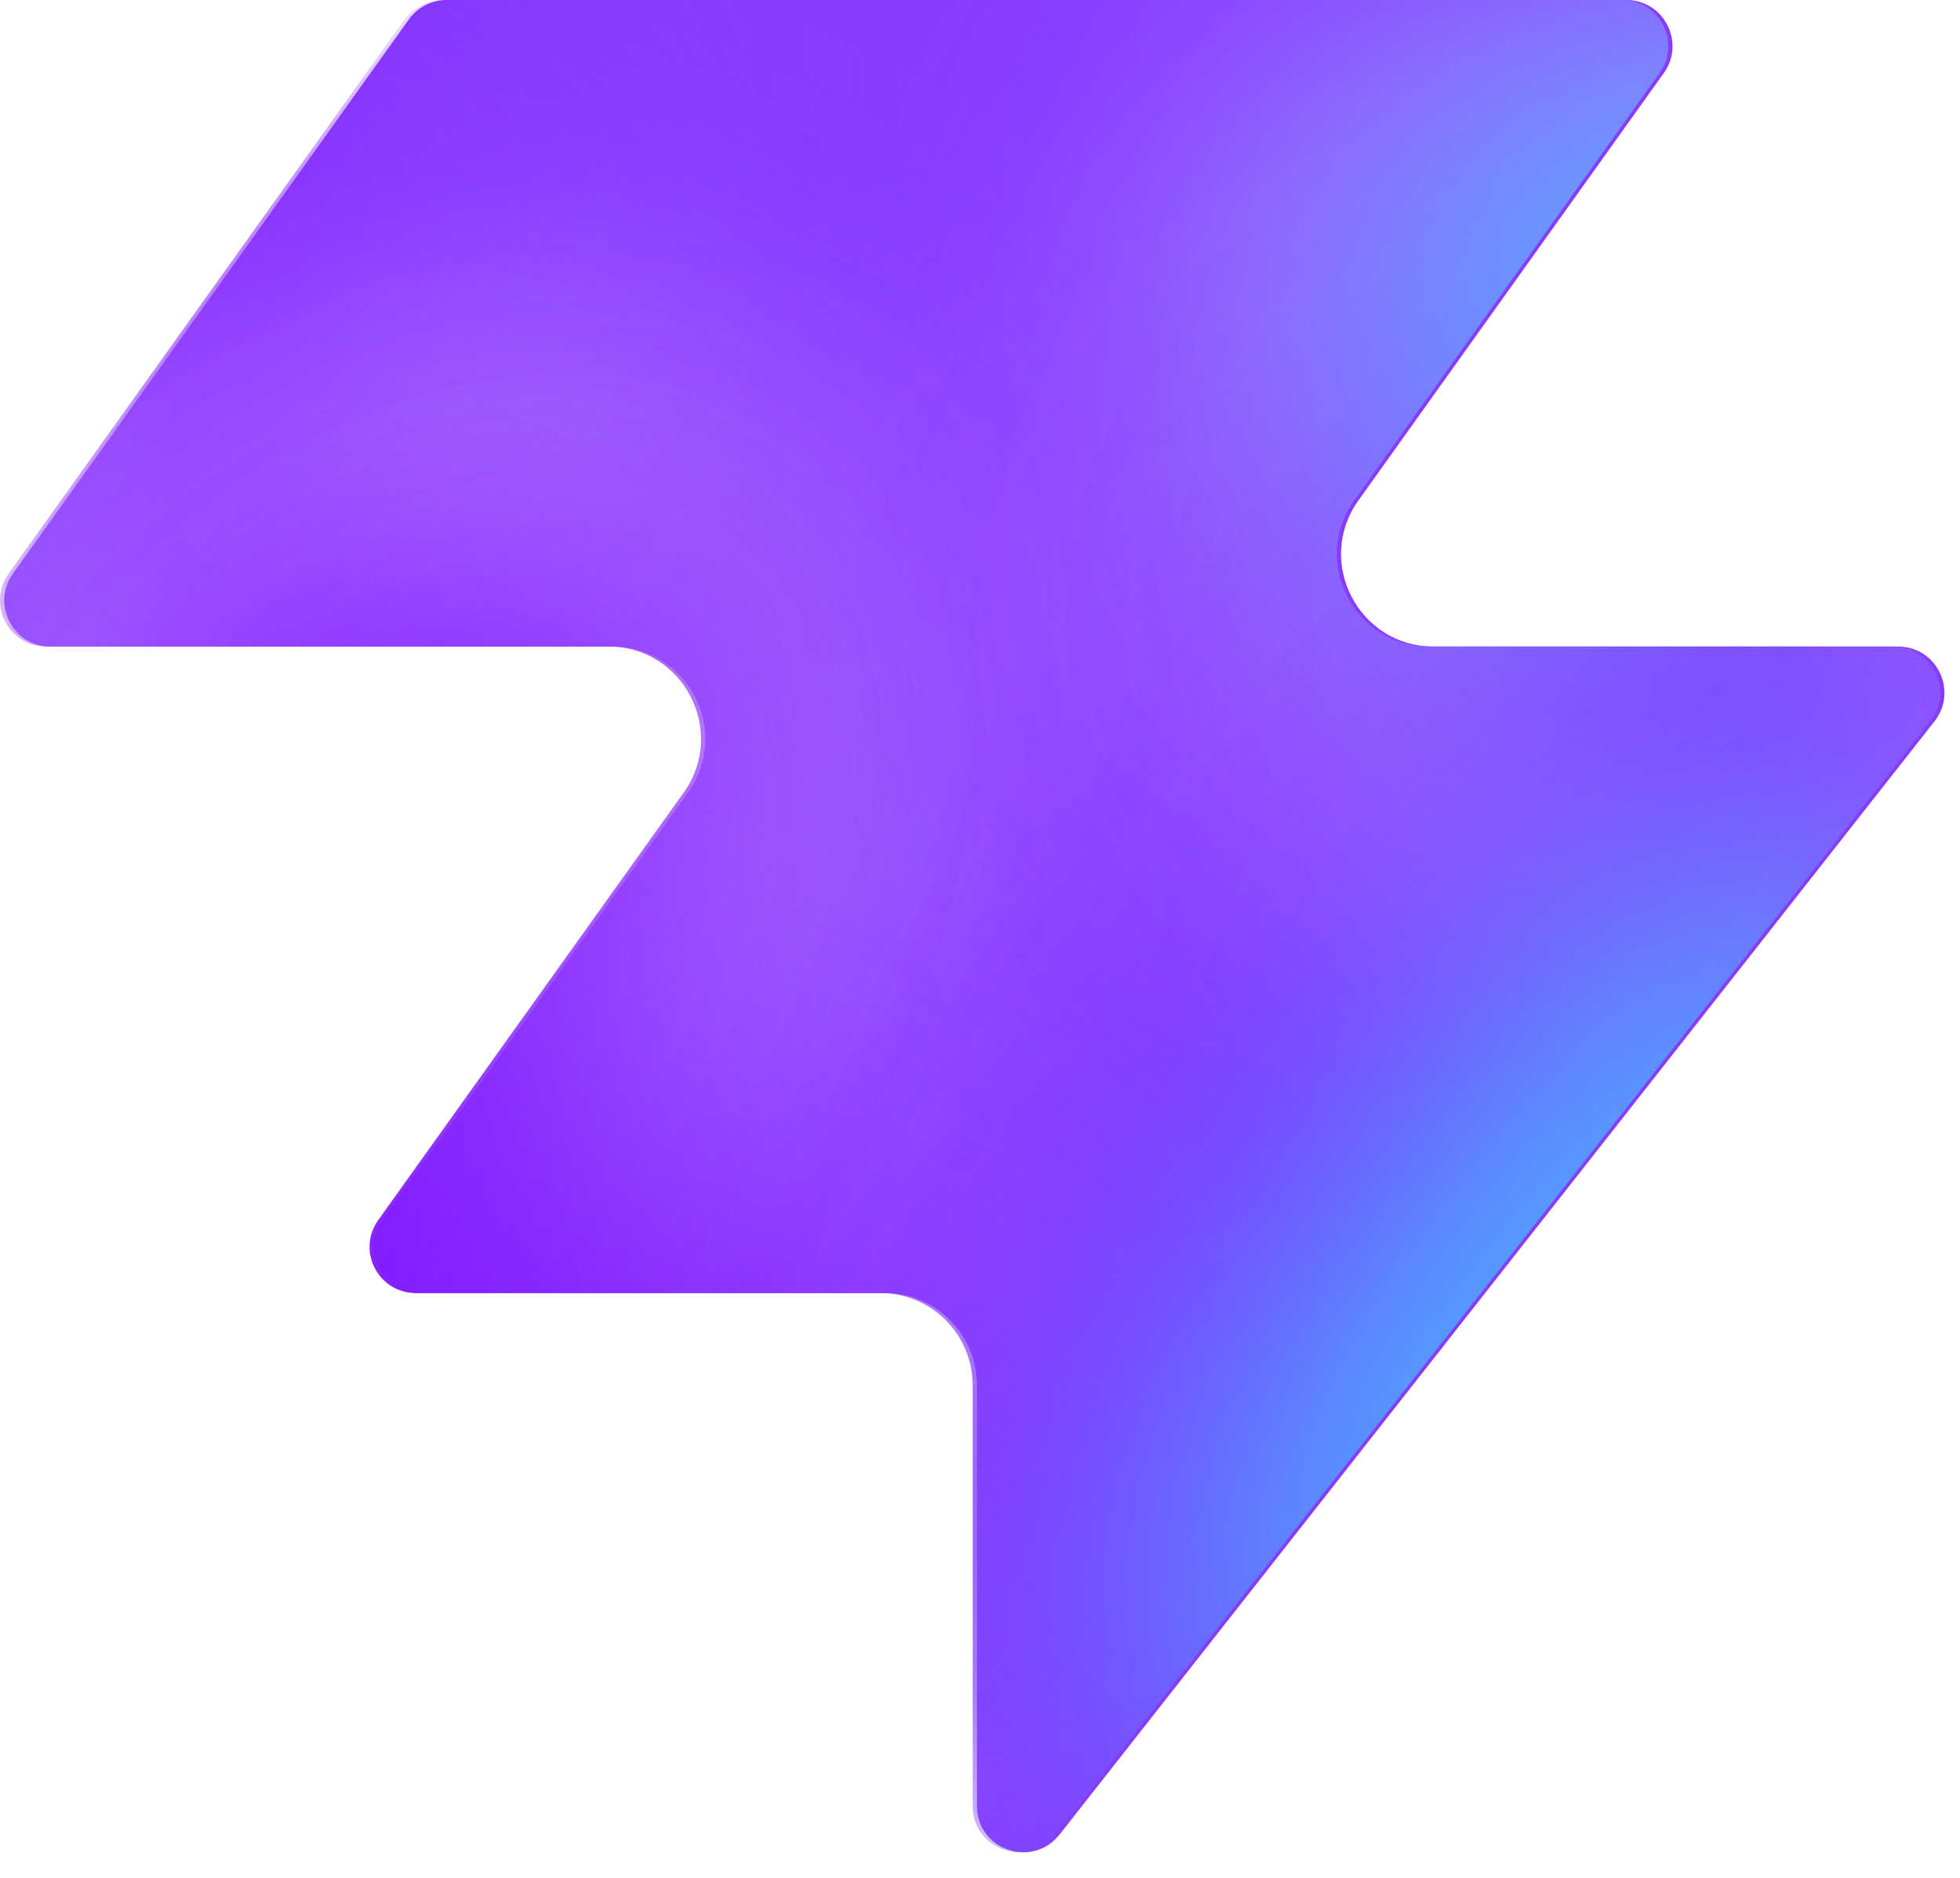
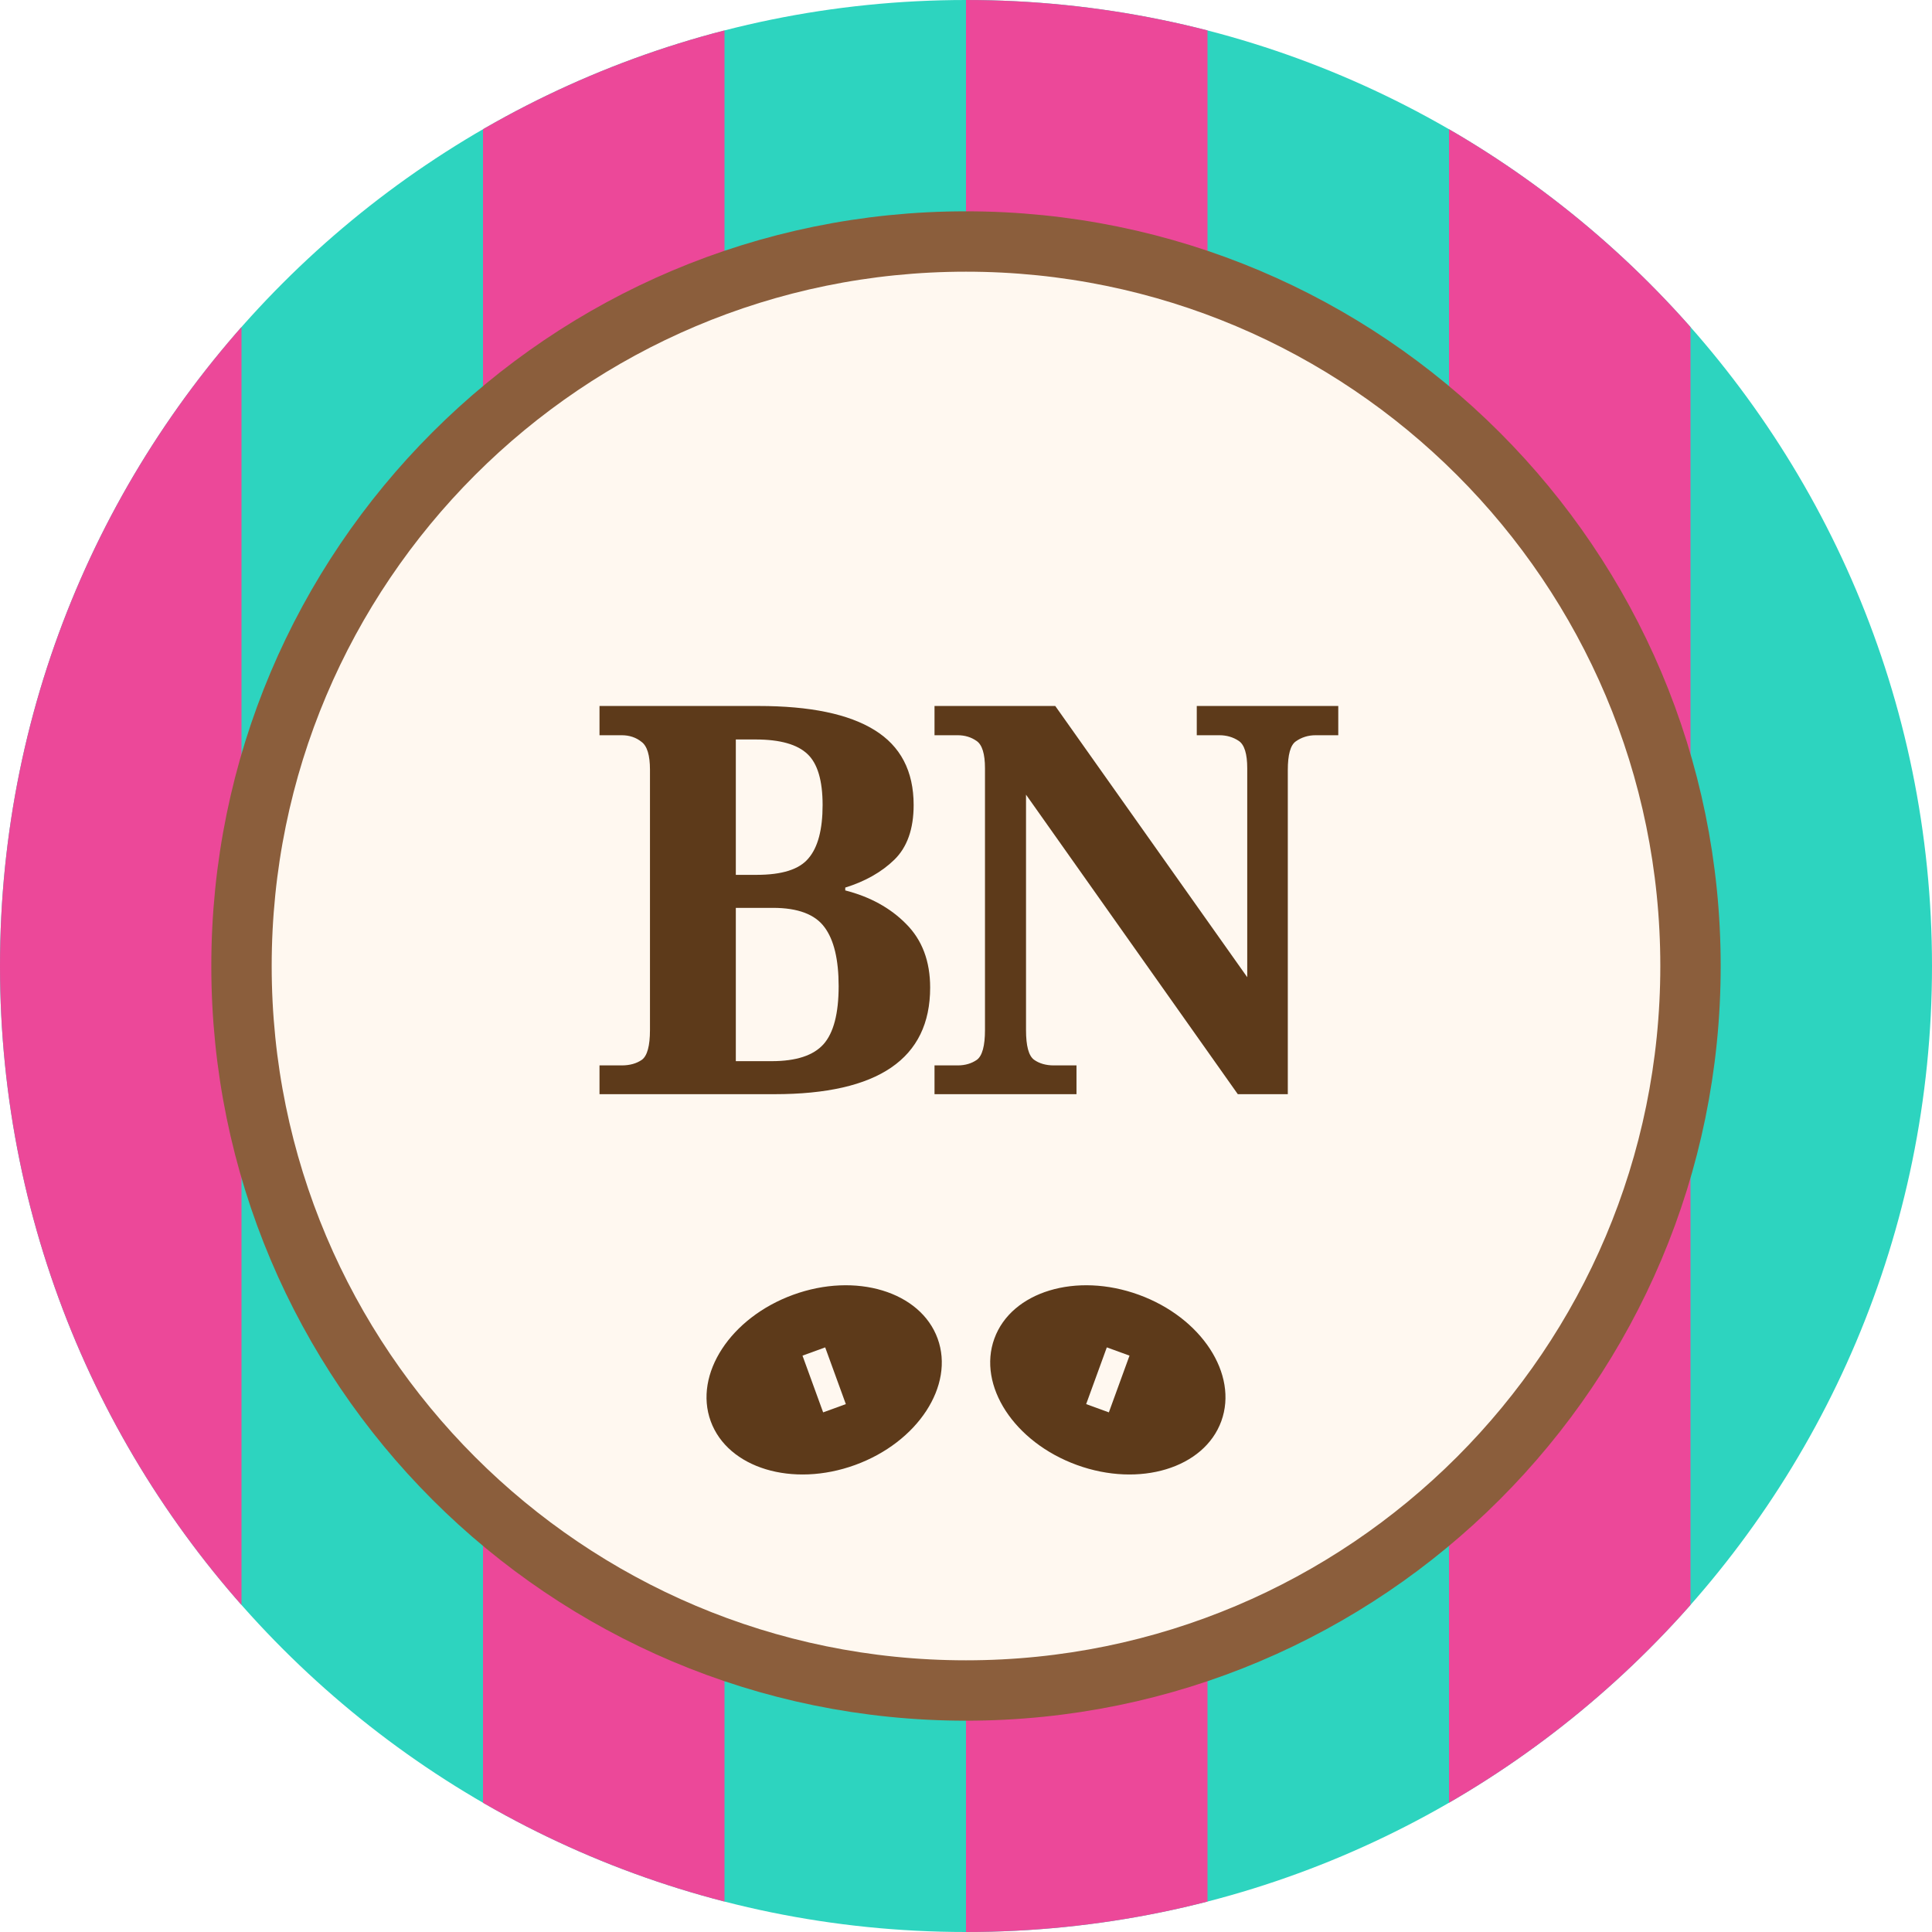
- <svg xmlns="http://www.w3.org/2000/svg" width="48" height="46" fill="none" viewBox="0 0 48 46">
-   <path fill="#863bff" d="M25.946 44.938c-.664.845-2.021.375-2.021-.698V33.937a2.26 2.26 0 0 0-2.262-2.262H10.287c-.92 0-1.456-1.04-.92-1.788l7.48-10.471c1.07-1.497 0-3.578-1.842-3.578H1.237c-.92 0-1.456-1.04-.92-1.788L10.013.474c.214-.297.556-.474.92-.474h28.894c.92 0 1.456 1.04.92 1.788l-7.48 10.471c-1.07 1.498 0 3.579 1.842 3.579h11.377c.943 0 1.473 1.088.89 1.83L25.947 44.94z" style="fill:#863bff;fill:color(display-p3 .525 .23 1);fill-opacity:1" />
-   <mask id="a" width="48" height="46" x="0" y="0" maskUnits="userSpaceOnUse" style="mask-type:alpha">
-     <path fill="#000" d="M25.842 44.938c-.664.844-2.021.375-2.021-.698V33.937a2.26 2.26 0 0 0-2.262-2.262H10.183c-.92 0-1.456-1.04-.92-1.788l7.48-10.471c1.07-1.498 0-3.579-1.842-3.579H1.133c-.92 0-1.456-1.04-.92-1.787L9.91.473c.214-.297.556-.474.92-.474h28.894c.92 0 1.456 1.04.92 1.788l-7.48 10.471c-1.07 1.498 0 3.578 1.842 3.578h11.377c.943 0 1.473 1.088.89 1.832L25.843 44.94z" style="fill:#000;fill-opacity:1" />
-   </mask>
-   <g mask="url(#a)">
-     <g filter="url(#b)">
-       <ellipse cx="5.508" cy="14.704" fill="#ede6ff" rx="5.508" ry="14.704" style="fill:#ede6ff;fill:color(display-p3 .927 .903 1);fill-opacity:1" transform="matrix(.00324 1 1 -.00324 -4.47 31.516)" />
-     </g>
-     <g filter="url(#c)">
-       <ellipse cx="10.399" cy="29.851" fill="#ede6ff" rx="10.399" ry="29.851" style="fill:#ede6ff;fill:color(display-p3 .927 .903 1);fill-opacity:1" transform="matrix(.00324 1 1 -.00324 -39.328 7.883)" />
-     </g>
-     <g filter="url(#d)">
-       <ellipse cx="5.508" cy="30.487" fill="#7e14ff" rx="5.508" ry="30.487" style="fill:#7e14ff;fill:color(display-p3 .492 .077 1);fill-opacity:1" transform="rotate(89.814 -25.913 -14.639)scale(1 -1)" />
-     </g>
-     <g filter="url(#e)">
-       <ellipse cx="5.508" cy="30.599" fill="#7e14ff" rx="5.508" ry="30.599" style="fill:#7e14ff;fill:color(display-p3 .492 .077 1);fill-opacity:1" transform="rotate(89.814 -32.644 -3.334)scale(1 -1)" />
-     </g>
-     <g filter="url(#f)">
-       <ellipse cx="5.508" cy="30.599" fill="#7e14ff" rx="5.508" ry="30.599" style="fill:#7e14ff;fill:color(display-p3 .492 .077 1);fill-opacity:1" transform="matrix(.00324 1 1 -.00324 -34.34 30.47)" />
-     </g>
-     <g filter="url(#g)">
-       <ellipse cx="14.072" cy="22.078" fill="#ede6ff" rx="14.072" ry="22.078" style="fill:#ede6ff;fill:color(display-p3 .927 .903 1);fill-opacity:1" transform="rotate(93.35 24.506 48.493)scale(-1 1)" />
-     </g>
-     <g filter="url(#h)">
-       <ellipse cx="3.47" cy="21.501" fill="#7e14ff" rx="3.47" ry="21.501" style="fill:#7e14ff;fill:color(display-p3 .492 .077 1);fill-opacity:1" transform="rotate(89.009 28.708 47.59)scale(-1 1)" />
-     </g>
-     <g filter="url(#i)">
-       <ellipse cx="3.47" cy="21.501" fill="#7e14ff" rx="3.47" ry="21.501" style="fill:#7e14ff;fill:color(display-p3 .492 .077 1);fill-opacity:1" transform="rotate(89.009 28.708 47.59)scale(-1 1)" />
-     </g>
-     <g filter="url(#j)">
-       <ellipse cx=".387" cy="8.972" fill="#7e14ff" rx="4.407" ry="29.108" style="fill:#7e14ff;fill:color(display-p3 .492 .077 1);fill-opacity:1" transform="rotate(39.51 .387 8.972)" />
-     </g>
-     <g filter="url(#k)">
-       <ellipse cx="47.523" cy="-6.092" fill="#7e14ff" rx="4.407" ry="29.108" style="fill:#7e14ff;fill:color(display-p3 .492 .077 1);fill-opacity:1" transform="rotate(37.892 47.523 -6.092)" />
-     </g>
-     <g filter="url(#l)">
-       <ellipse cx="41.412" cy="6.333" fill="#47bfff" rx="5.971" ry="9.665" style="fill:#47bfff;fill:color(display-p3 .28 .748 1);fill-opacity:1" transform="rotate(37.892 41.412 6.333)" />
-     </g>
-     <g filter="url(#m)">
-       <ellipse cx="-1.879" cy="38.332" fill="#7e14ff" rx="4.407" ry="29.108" style="fill:#7e14ff;fill:color(display-p3 .492 .077 1);fill-opacity:1" transform="rotate(37.892 -1.88 38.332)" />
-     </g>
-     <g filter="url(#n)">
-       <ellipse cx="-1.879" cy="38.332" fill="#7e14ff" rx="4.407" ry="29.108" style="fill:#7e14ff;fill:color(display-p3 .492 .077 1);fill-opacity:1" transform="rotate(37.892 -1.88 38.332)" />
-     </g>
-     <g filter="url(#o)">
-       <ellipse cx="35.651" cy="29.907" fill="#7e14ff" rx="4.407" ry="29.108" style="fill:#7e14ff;fill:color(display-p3 .492 .077 1);fill-opacity:1" transform="rotate(37.892 35.651 29.907)" />
-     </g>
-     <g filter="url(#p)">
-       <ellipse cx="38.418" cy="32.4" fill="#47bfff" rx="5.971" ry="15.297" style="fill:#47bfff;fill:color(display-p3 .28 .748 1);fill-opacity:1" transform="rotate(37.892 38.418 32.4)" />
-     </g>
+ <svg xmlns="http://www.w3.org/2000/svg" viewBox="0 0 64 64" width="64" height="64">
+   <defs>
+     <clipPath id="clip">
+       <circle cx="32" cy="32" r="32" />
+     </clipPath>
+   </defs>
+   <g clip-path="url(#clip)">
+     <rect width="64" height="64" fill="#2dd4bf" />
+     <rect x="0" width="8" height="64" fill="#ec4899" />
+     <rect x="16" width="8" height="64" fill="#ec4899" />
+     <rect x="32" width="8" height="64" fill="#ec4899" />
+     <rect x="48" width="8" height="64" fill="#ec4899" />
  </g>
-   <defs>
-     <filter id="b" width="60.045" height="41.654" x="-19.77" y="16.149" color-interpolation-filters="sRGB" filterUnits="userSpaceOnUse">
-       <feFlood flood-opacity="0" result="BackgroundImageFix" />
-       <feBlend in="SourceGraphic" in2="BackgroundImageFix" result="shape" />
-       <feGaussianBlur result="effect1_foregroundBlur_2002_17158" stdDeviation="7.659" />
-     </filter>
-     <filter id="c" width="90.34" height="51.437" x="-54.613" y="-7.533" color-interpolation-filters="sRGB" filterUnits="userSpaceOnUse">
-       <feFlood flood-opacity="0" result="BackgroundImageFix" />
-       <feBlend in="SourceGraphic" in2="BackgroundImageFix" result="shape" />
-       <feGaussianBlur result="effect1_foregroundBlur_2002_17158" stdDeviation="7.659" />
-     </filter>
-     <filter id="d" width="79.355" height="29.4" x="-49.64" y="2.03" color-interpolation-filters="sRGB" filterUnits="userSpaceOnUse">
-       <feFlood flood-opacity="0" result="BackgroundImageFix" />
-       <feBlend in="SourceGraphic" in2="BackgroundImageFix" result="shape" />
-       <feGaussianBlur result="effect1_foregroundBlur_2002_17158" stdDeviation="4.596" />
-     </filter>
-     <filter id="e" width="79.579" height="29.4" x="-45.045" y="20.029" color-interpolation-filters="sRGB" filterUnits="userSpaceOnUse">
-       <feFlood flood-opacity="0" result="BackgroundImageFix" />
-       <feBlend in="SourceGraphic" in2="BackgroundImageFix" result="shape" />
-       <feGaussianBlur result="effect1_foregroundBlur_2002_17158" stdDeviation="4.596" />
-     </filter>
-     <filter id="f" width="79.579" height="29.4" x="-43.513" y="21.178" color-interpolation-filters="sRGB" filterUnits="userSpaceOnUse">
-       <feFlood flood-opacity="0" result="BackgroundImageFix" />
-       <feBlend in="SourceGraphic" in2="BackgroundImageFix" result="shape" />
-       <feGaussianBlur result="effect1_foregroundBlur_2002_17158" stdDeviation="4.596" />
-     </filter>
-     <filter id="g" width="74.749" height="58.852" x="15.756" y="-17.901" color-interpolation-filters="sRGB" filterUnits="userSpaceOnUse">
-       <feFlood flood-opacity="0" result="BackgroundImageFix" />
-       <feBlend in="SourceGraphic" in2="BackgroundImageFix" result="shape" />
-       <feGaussianBlur result="effect1_foregroundBlur_2002_17158" stdDeviation="7.659" />
-     </filter>
-     <filter id="h" width="61.377" height="25.362" x="23.548" y="2.284" color-interpolation-filters="sRGB" filterUnits="userSpaceOnUse">
-       <feFlood flood-opacity="0" result="BackgroundImageFix" />
-       <feBlend in="SourceGraphic" in2="BackgroundImageFix" result="shape" />
-       <feGaussianBlur result="effect1_foregroundBlur_2002_17158" stdDeviation="4.596" />
-     </filter>
-     <filter id="i" width="61.377" height="25.362" x="23.548" y="2.284" color-interpolation-filters="sRGB" filterUnits="userSpaceOnUse">
-       <feFlood flood-opacity="0" result="BackgroundImageFix" />
-       <feBlend in="SourceGraphic" in2="BackgroundImageFix" result="shape" />
-       <feGaussianBlur result="effect1_foregroundBlur_2002_17158" stdDeviation="4.596" />
-     </filter>
-     <filter id="j" width="56.045" height="63.649" x="-27.636" y="-22.853" color-interpolation-filters="sRGB" filterUnits="userSpaceOnUse">
-       <feFlood flood-opacity="0" result="BackgroundImageFix" />
-       <feBlend in="SourceGraphic" in2="BackgroundImageFix" result="shape" />
-       <feGaussianBlur result="effect1_foregroundBlur_2002_17158" stdDeviation="4.596" />
-     </filter>
-     <filter id="k" width="54.814" height="64.646" x="20.116" y="-38.415" color-interpolation-filters="sRGB" filterUnits="userSpaceOnUse">
-       <feFlood flood-opacity="0" result="BackgroundImageFix" />
-       <feBlend in="SourceGraphic" in2="BackgroundImageFix" result="shape" />
-       <feGaussianBlur result="effect1_foregroundBlur_2002_17158" stdDeviation="4.596" />
-     </filter>
-     <filter id="l" width="33.541" height="35.313" x="24.641" y="-11.323" color-interpolation-filters="sRGB" filterUnits="userSpaceOnUse">
-       <feFlood flood-opacity="0" result="BackgroundImageFix" />
-       <feBlend in="SourceGraphic" in2="BackgroundImageFix" result="shape" />
-       <feGaussianBlur result="effect1_foregroundBlur_2002_17158" stdDeviation="4.596" />
-     </filter>
-     <filter id="m" width="54.814" height="64.646" x="-29.286" y="6.009" color-interpolation-filters="sRGB" filterUnits="userSpaceOnUse">
-       <feFlood flood-opacity="0" result="BackgroundImageFix" />
-       <feBlend in="SourceGraphic" in2="BackgroundImageFix" result="shape" />
-       <feGaussianBlur result="effect1_foregroundBlur_2002_17158" stdDeviation="4.596" />
-     </filter>
-     <filter id="n" width="54.814" height="64.646" x="-29.286" y="6.009" color-interpolation-filters="sRGB" filterUnits="userSpaceOnUse">
-       <feFlood flood-opacity="0" result="BackgroundImageFix" />
-       <feBlend in="SourceGraphic" in2="BackgroundImageFix" result="shape" />
-       <feGaussianBlur result="effect1_foregroundBlur_2002_17158" stdDeviation="4.596" />
-     </filter>
-     <filter id="o" width="54.814" height="64.646" x="8.244" y="-2.416" color-interpolation-filters="sRGB" filterUnits="userSpaceOnUse">
-       <feFlood flood-opacity="0" result="BackgroundImageFix" />
-       <feBlend in="SourceGraphic" in2="BackgroundImageFix" result="shape" />
-       <feGaussianBlur result="effect1_foregroundBlur_2002_17158" stdDeviation="4.596" />
-     </filter>
-     <filter id="p" width="39.409" height="43.623" x="18.713" y="10.588" color-interpolation-filters="sRGB" filterUnits="userSpaceOnUse">
-       <feFlood flood-opacity="0" result="BackgroundImageFix" />
-       <feBlend in="SourceGraphic" in2="BackgroundImageFix" result="shape" />
-       <feGaussianBlur result="effect1_foregroundBlur_2002_17158" stdDeviation="4.596" />
-     </filter>
-   </defs>
+   <circle cx="32" cy="32" r="24" fill="#FFF8F0" />
+   <circle cx="32" cy="32" r="24" fill="none" stroke="#8B5E3C" stroke-width="2" />
+   <text x="32" y="30" text-anchor="middle" dominant-baseline="middle" font-family="Georgia, serif" font-weight="bold" font-size="18" fill="#5D3A1A" letter-spacing="-1">BN</text>
+   <g transform="translate(32,44)" fill="#5D3A1A">
+     <ellipse cx="-5" cy="0" rx="4" ry="3" transform="rotate(-20)" />
+     <ellipse cx="5" cy="0" rx="4" ry="3" transform="rotate(20)" />
+     <line x1="-5" y1="-1" x2="-5" y2="1" stroke="#FFF8F0" stroke-width="0.8" transform="rotate(-20)" />
+     <line x1="5" y1="-1" x2="5" y2="1" stroke="#FFF8F0" stroke-width="0.8" transform="rotate(20)" />
+   </g>
</svg>
